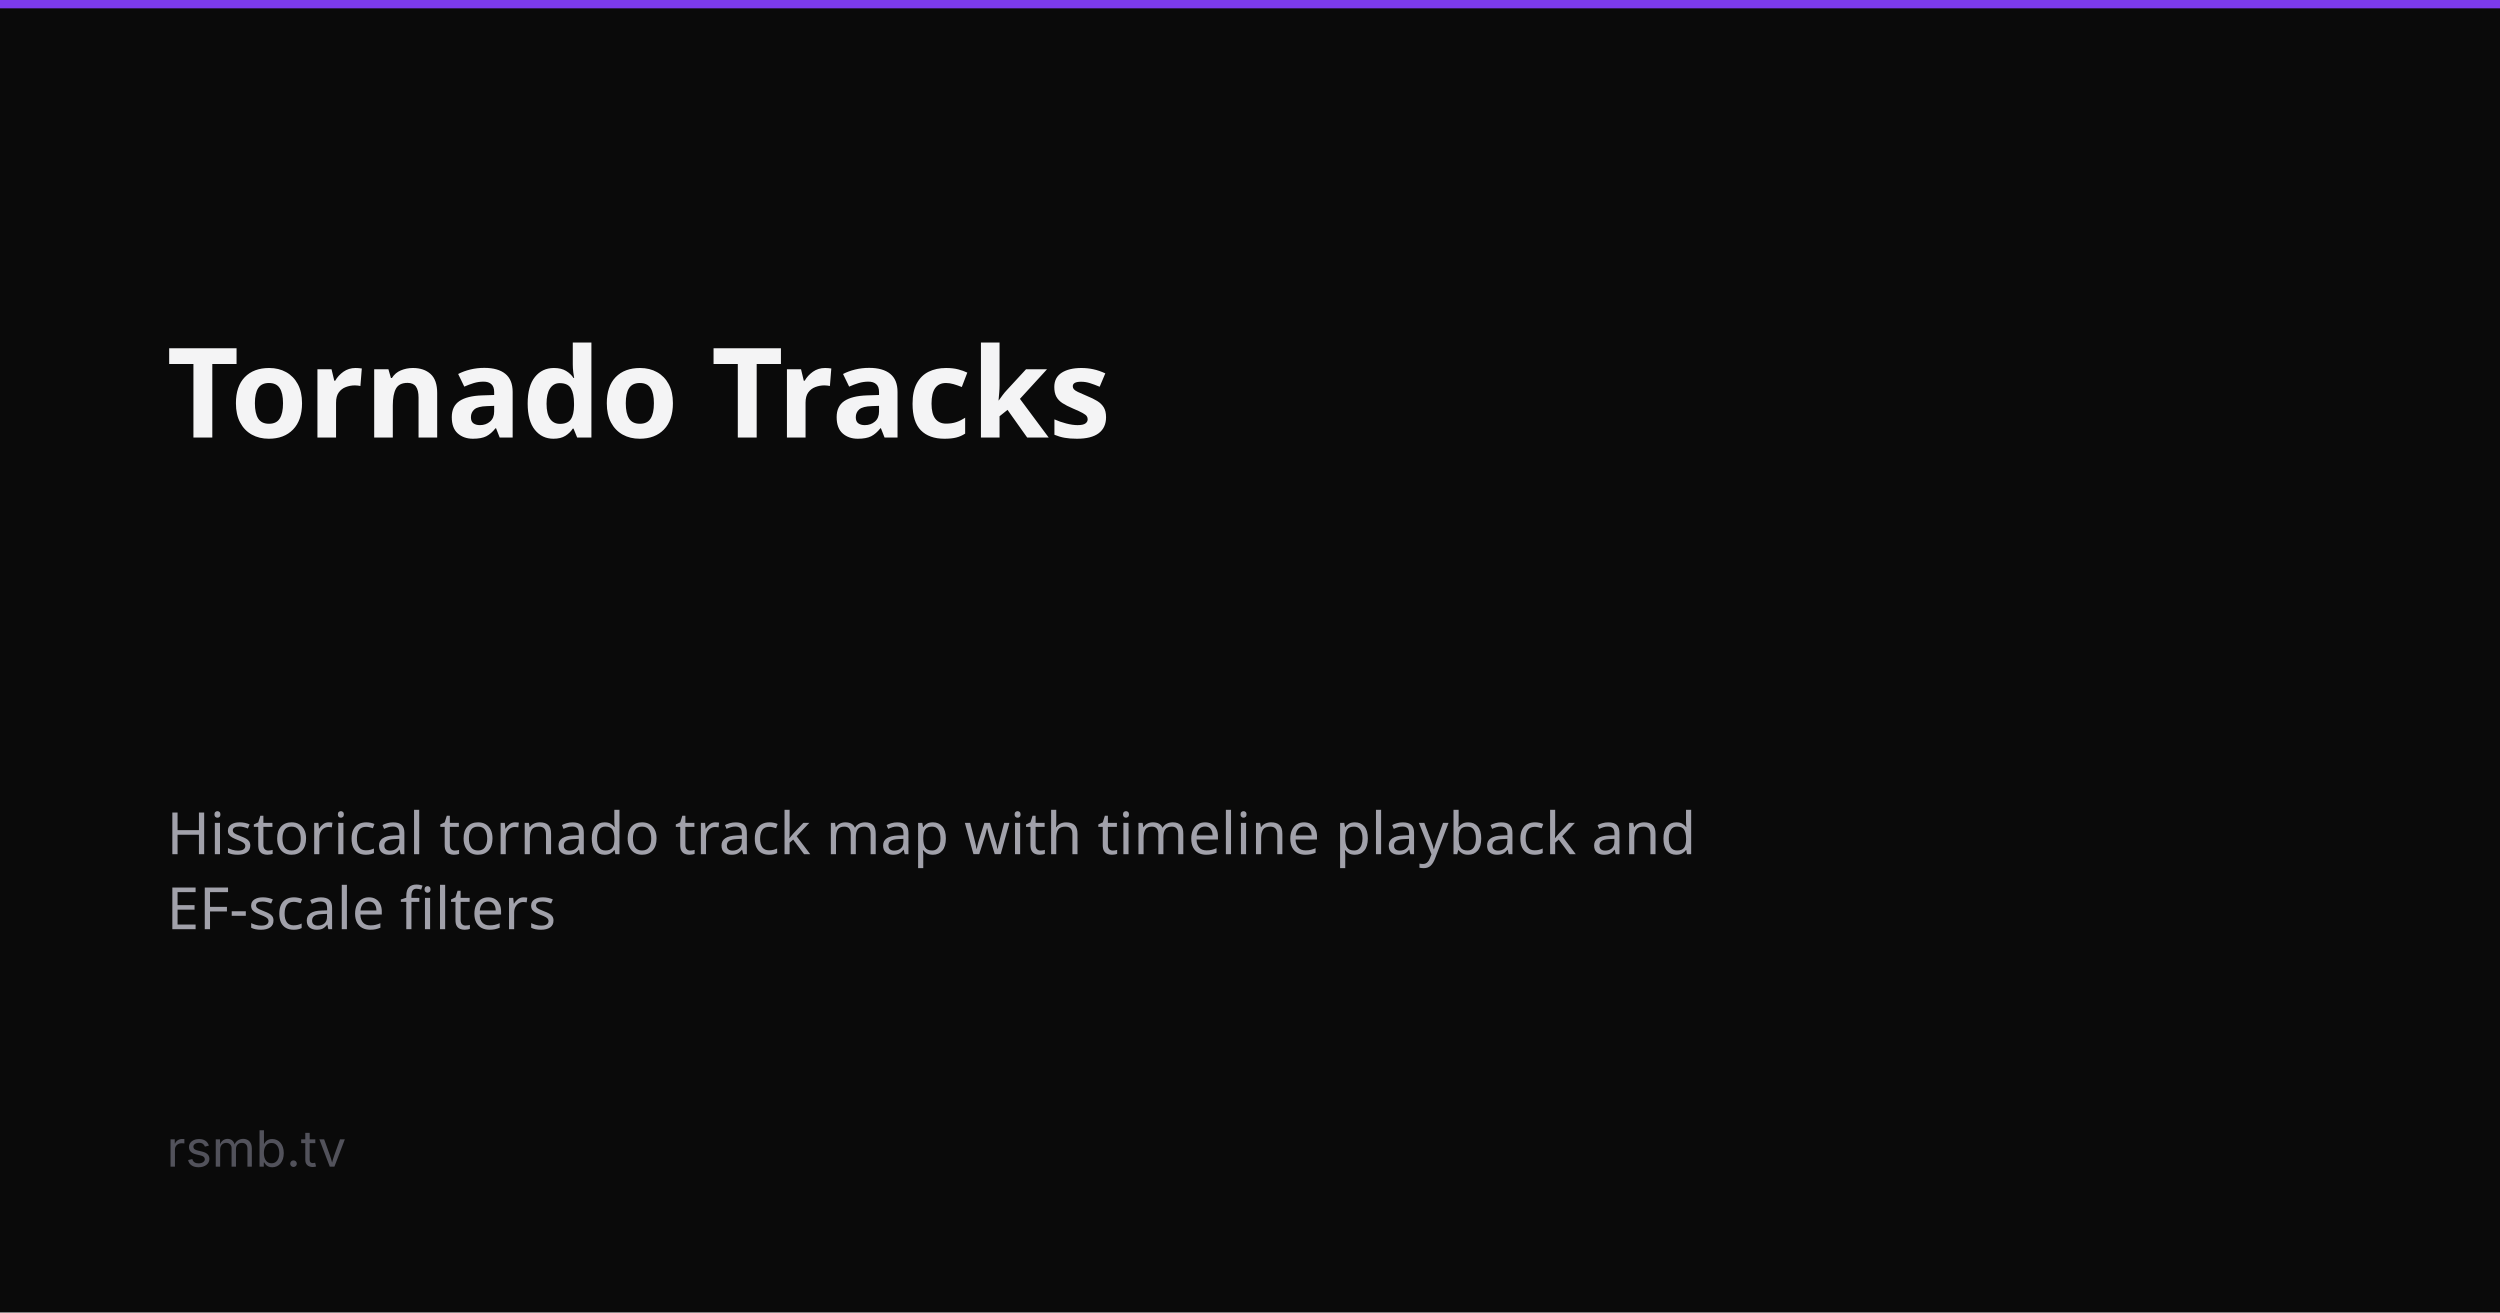
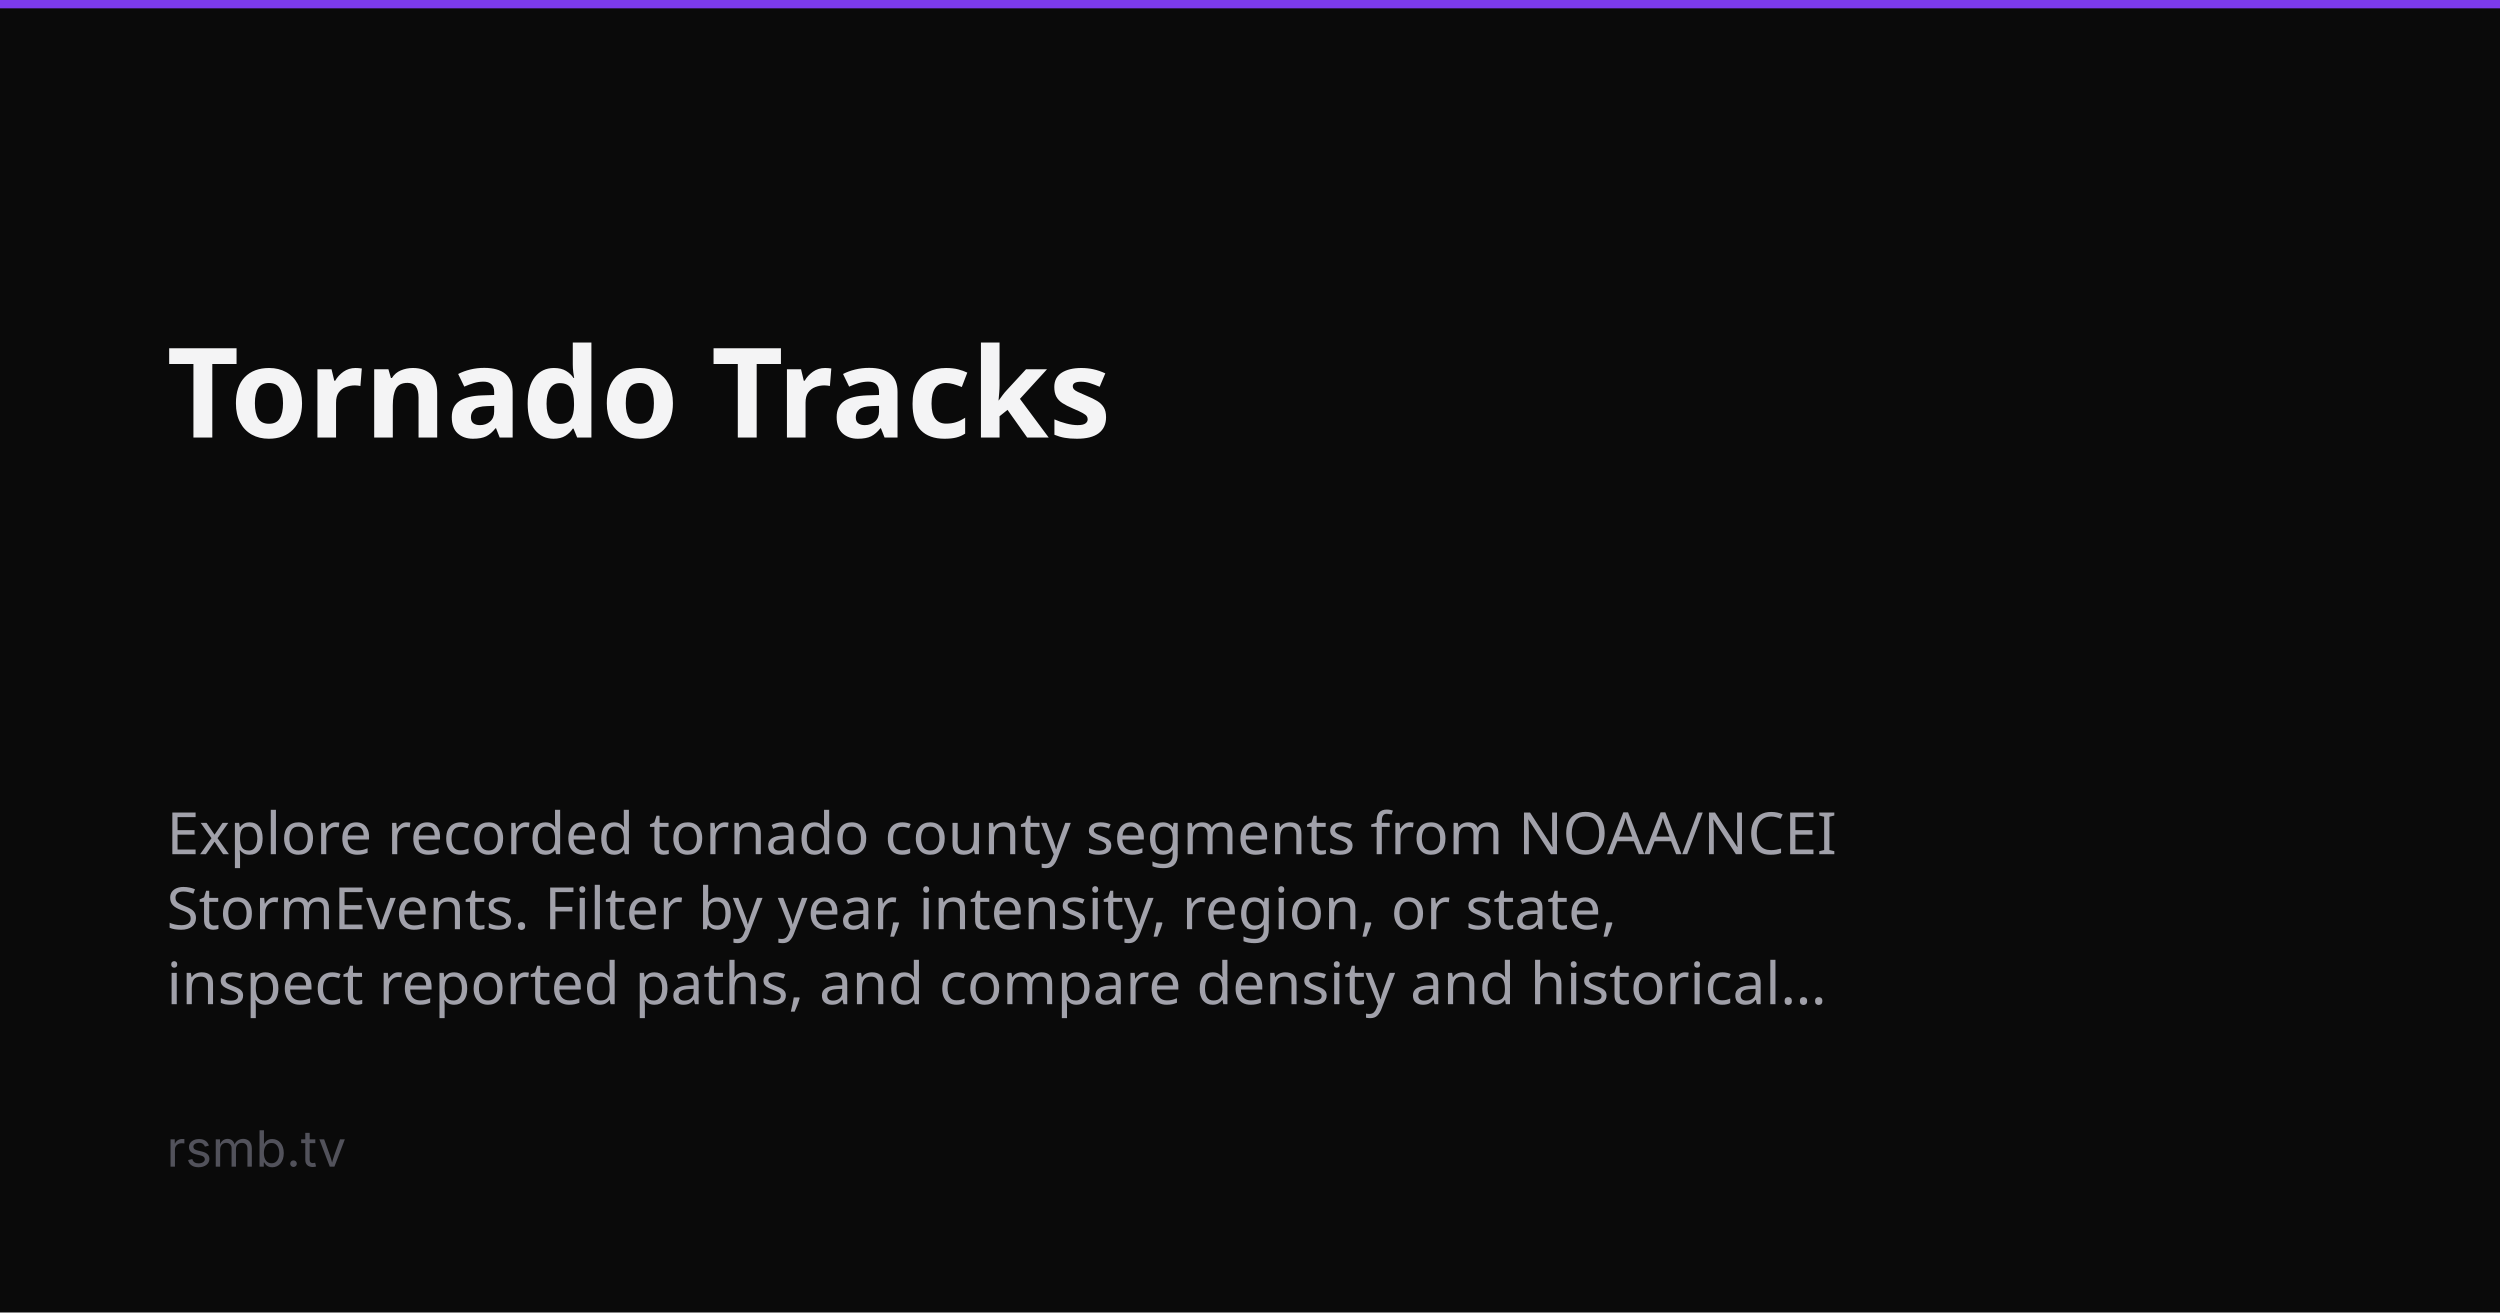
<svg xmlns="http://www.w3.org/2000/svg" width="1200" height="630">
  <rect width="1200" height="630" fill="#0a0a0a" />
  <rect x="0" y="0" width="1200" height="4" fill="#7c3aed" />
  <text font-family="sans-serif" font-size="60" font-weight="600" fill="#f4f4f5">
    <tspan x="80" y="210">Tornado Tracks</tspan>
  </text>
  <text font-family="sans-serif" font-size="28" fill="#a1a1aa">
-     <tspan x="80" y="410">Historical tornado track map with timeline playback and</tspan>
-     <tspan x="80" y="446">EF-scale filters</tspan>
+     <tspan x="80" y="410">Explore recorded tornado county segments from NOAA/NCEI</tspan>
+     <tspan x="80" y="446">StormEvents. Filter by year, intensity, region, or state,</tspan>
+     <tspan x="80" y="482">inspect reported paths, and compare density and historical…</tspan>
  </text>
  <text x="80" y="560" font-family="system-ui, -apple-system, sans-serif" font-size="24" fill="#52525b">rsmb.tv</text>
</svg>
